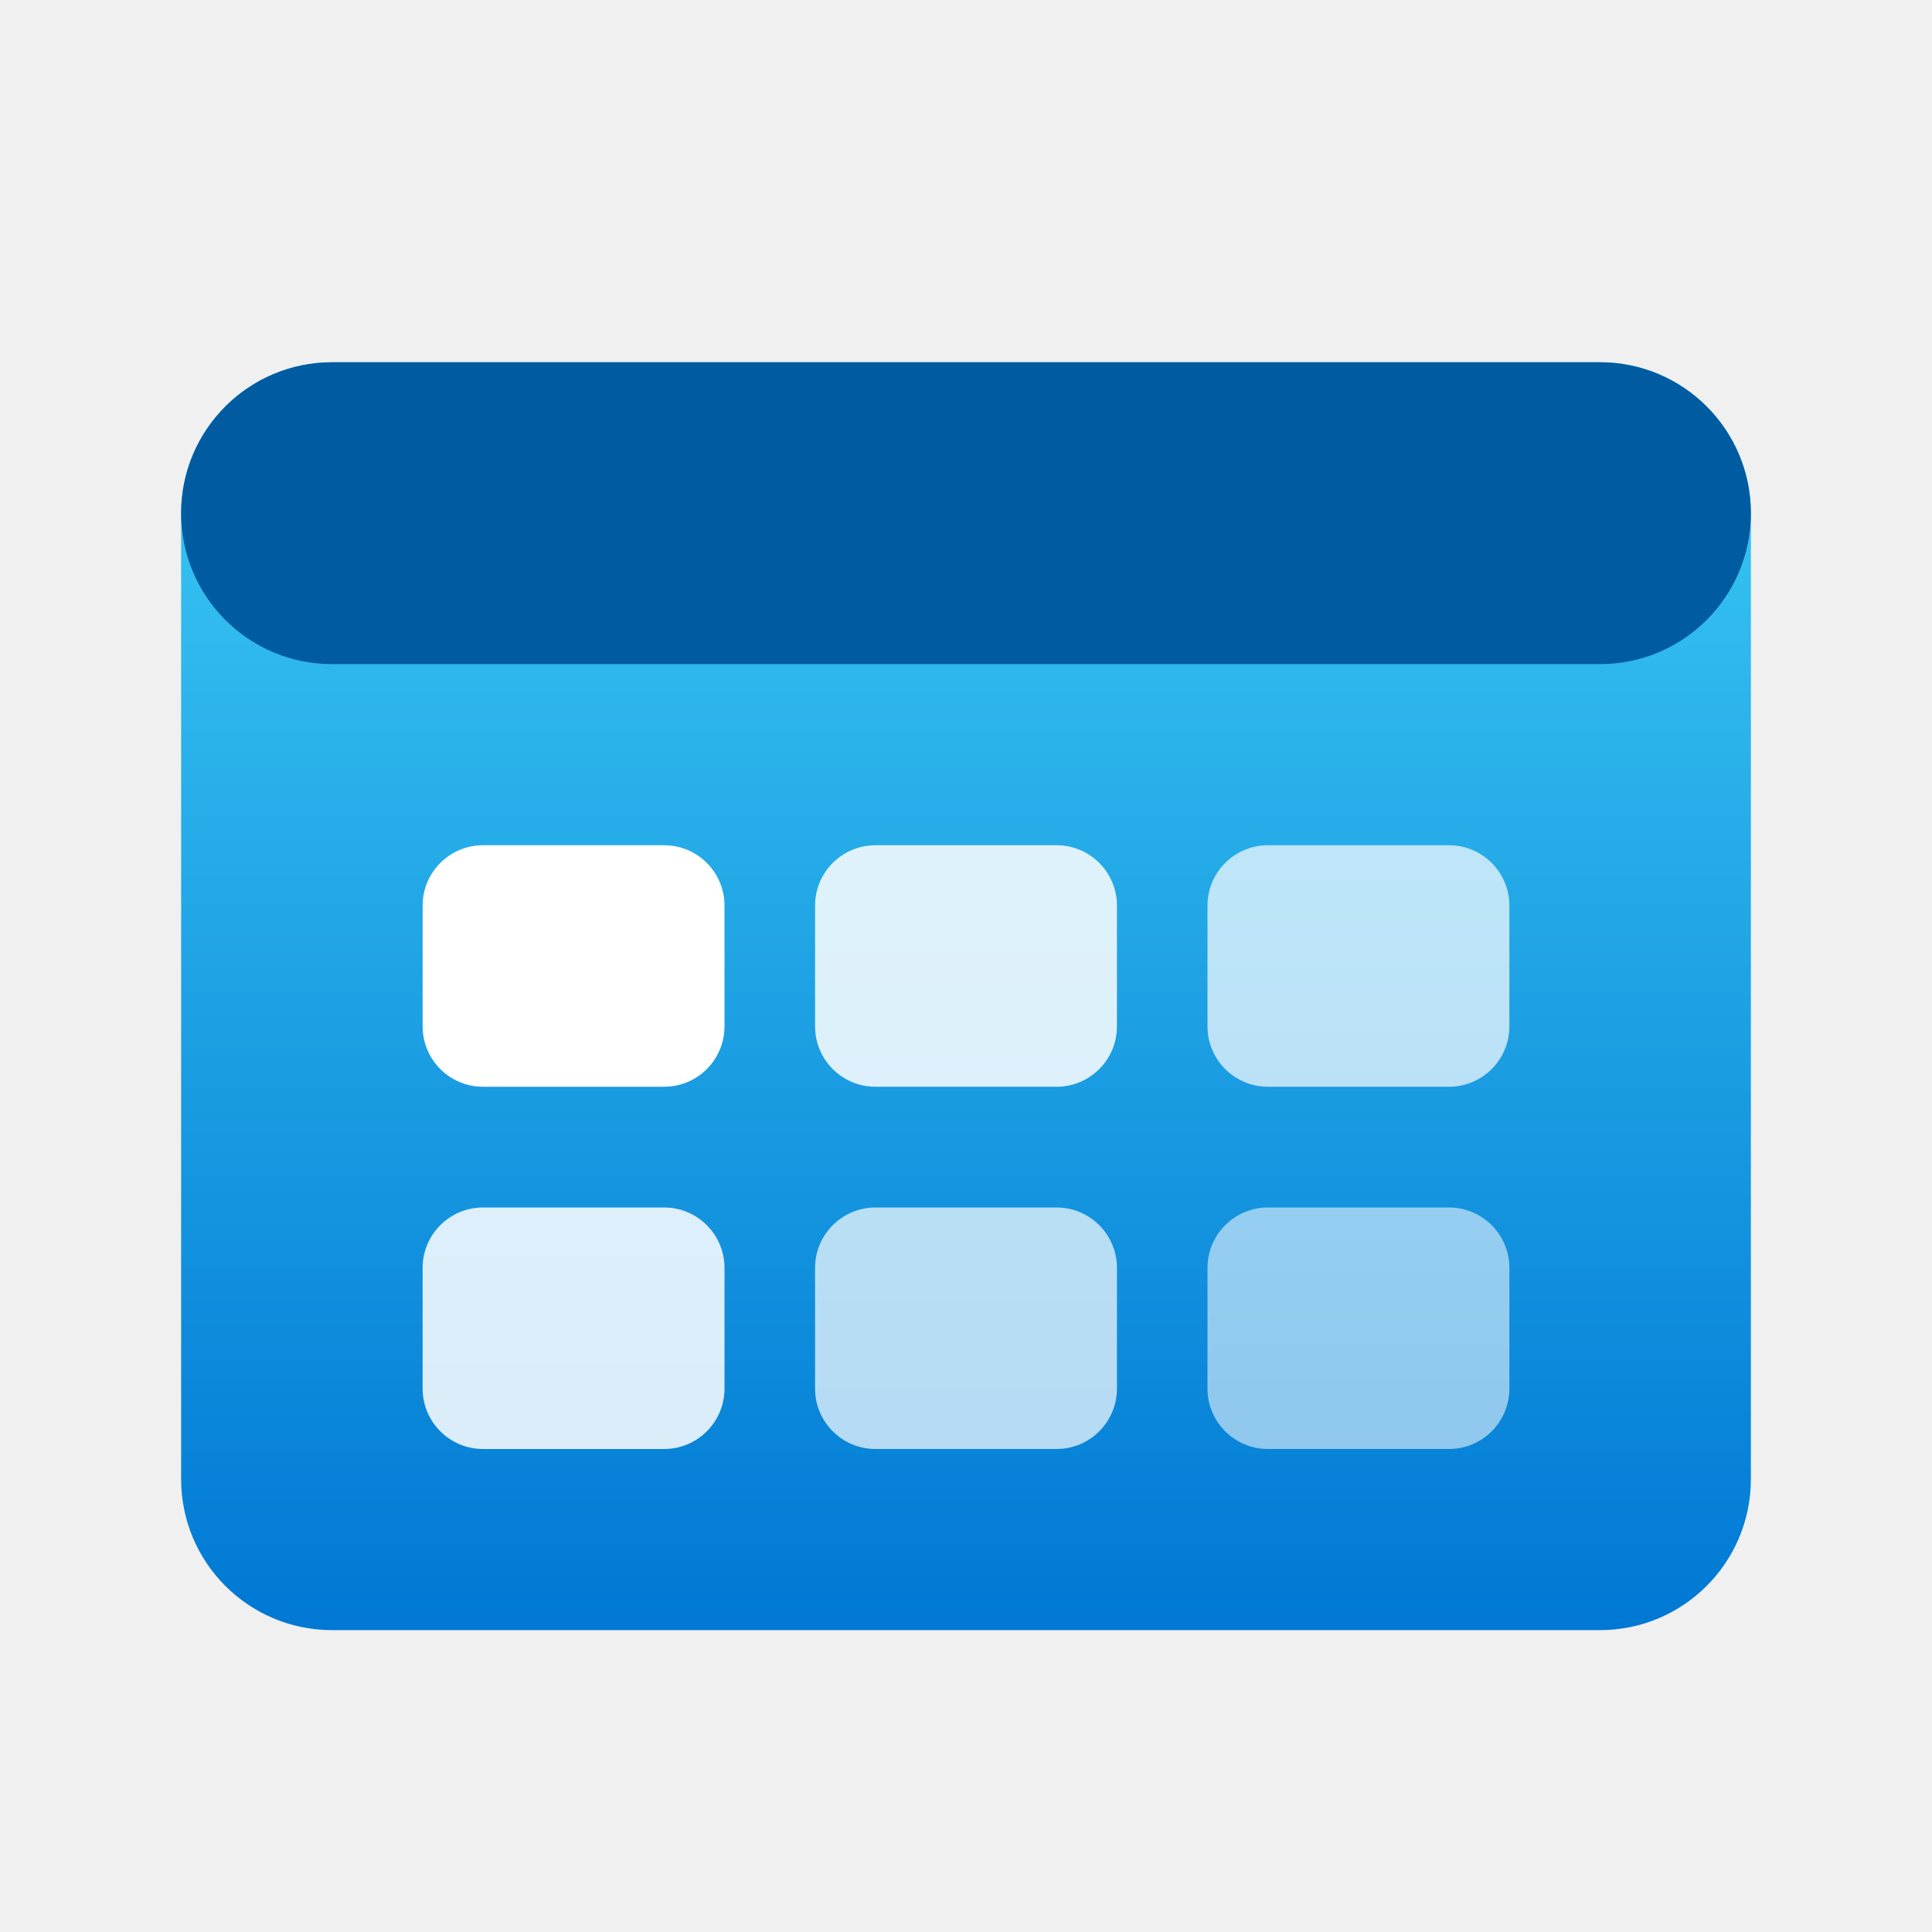
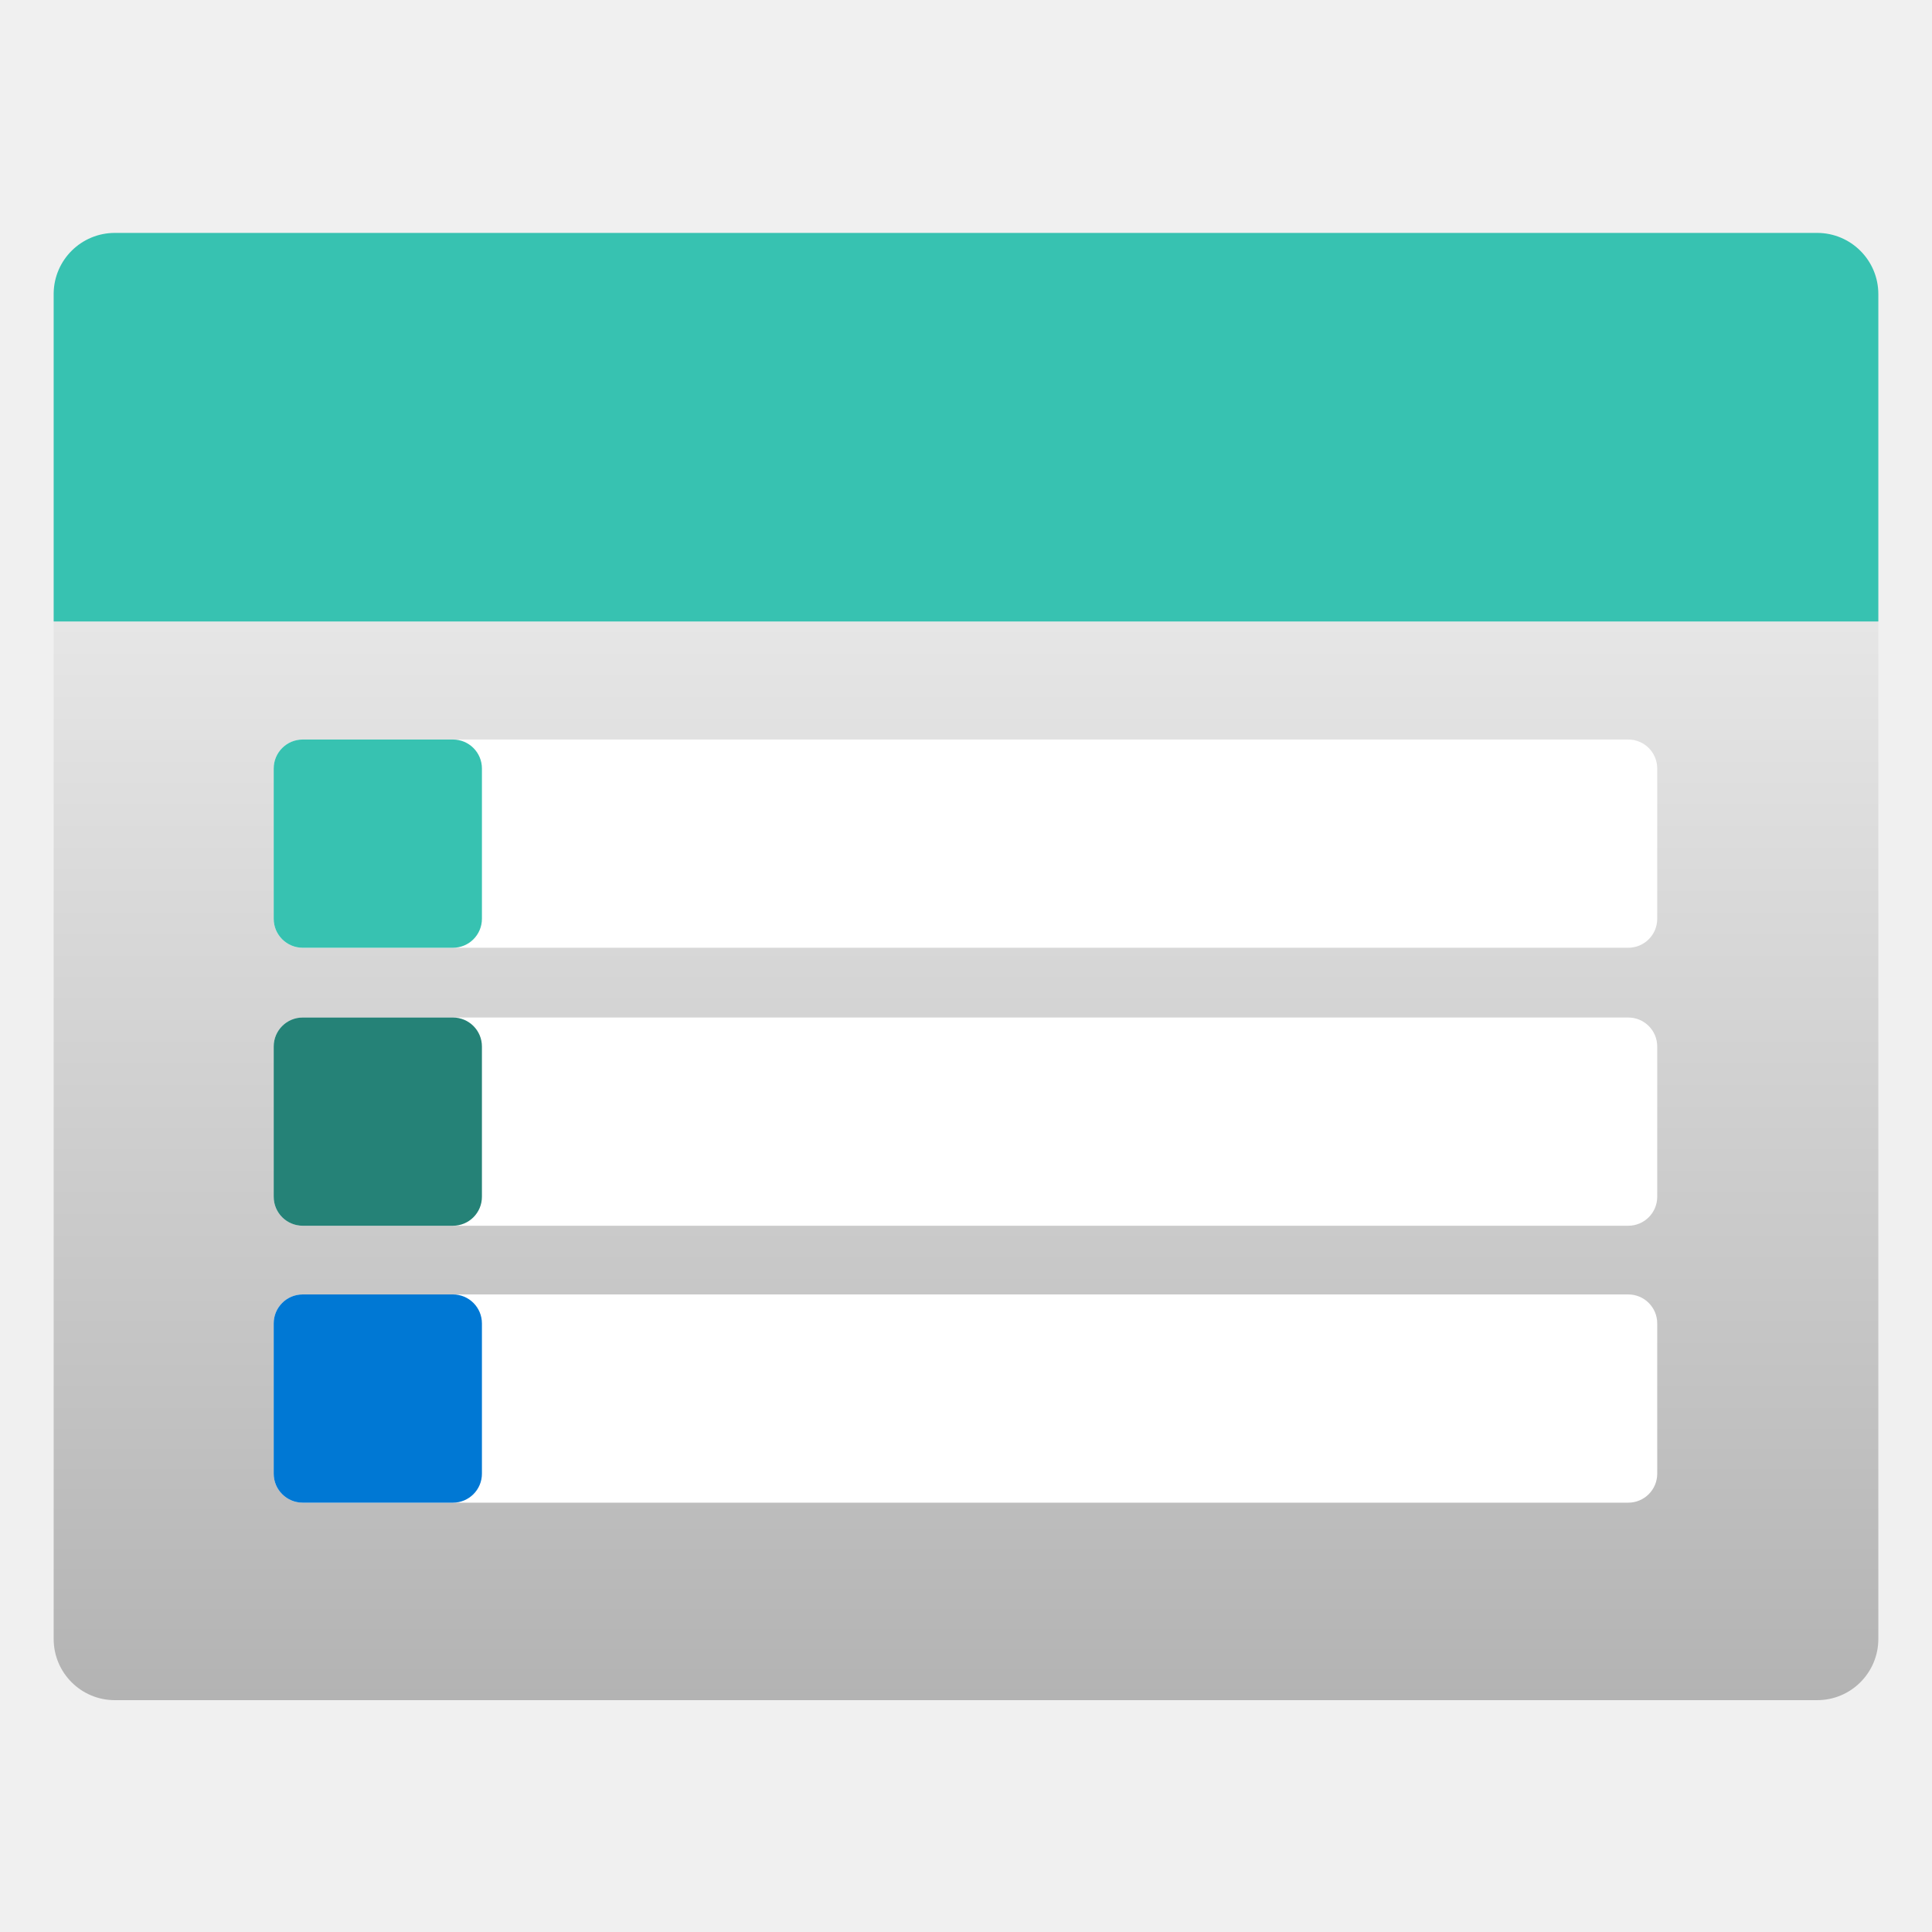
- <svg xmlns="http://www.w3.org/2000/svg" viewBox="0 0 32 32" width="32" height="32">
+ <svg xmlns="http://www.w3.org/2000/svg" viewBox="0 0 18 18" width="24" height="24">
  <defs>
-     <linearGradient id="az-g" x1="0" y1="0" x2="0" y2="1">
-       <stop offset="0" stop-color="#3ccbf4" />
-       <stop offset="1" stop-color="#0078d4" />
+     <linearGradient id="st-body" x1="9" y1="15.83" x2="9" y2="5.79" gradientUnits="userSpaceOnUse">
+       <stop offset="0" stop-color="#b3b3b3" />
+       <stop offset=".26" stop-color="#c1c1c1" />
+       <stop offset="1" stop-color="#e6e6e6" />
    </linearGradient>
  </defs>
-   <rect x="3" y="6" width="26" height="21" rx="2.5" fill="url(#az-g)" />
-   <rect x="3" y="6" width="26" height="5" rx="2.5" fill="#005ba1" />
-   <rect x="7" y="14" width="5" height="4" rx="1" fill="#fff" />
-   <rect x="13.5" y="14" width="5" height="4" rx="1" fill="#fff" opacity=".85" />
-   <rect x="20" y="14" width="5" height="4" rx="1" fill="#fff" opacity=".7" />
-   <rect x="7" y="20" width="5" height="4" rx="1" fill="#fff" opacity=".85" />
-   <rect x="13.5" y="20" width="5" height="4" rx="1" fill="#fff" opacity=".7" />
-   <rect x="20" y="20" width="5" height="4" rx="1" fill="#fff" opacity=".55" />
+   <path d="M.5 5.79h17v9.48a.57.57 0 0 1-.57.57H1.07a.57.57 0 0 1-.57-.57V5.79z" fill="url(#st-body)" />
+   <path d="M1.07 2.17h15.86a.57.57 0 0 1 .57.57v3.05H.5V2.73a.57.57 0 0 1 .57-.56z" fill="#37c2b1" />
+   <rect x="2.55" y="6.89" width="12.89" height="1.94" rx=".27" fill="#fff" />
+   <rect x="2.55" y="9.48" width="12.89" height="1.94" rx=".27" fill="#fff" />
+   <rect x="2.55" y="12.06" width="12.89" height="1.94" rx=".27" fill="#fff" />
+   <rect x="2.55" y="6.89" width="1.94" height="1.94" rx=".27" fill="#37c2b1" />
+   <rect x="2.55" y="9.48" width="1.94" height="1.94" rx=".27" fill="#258277" />
+   <rect x="2.55" y="12.06" width="1.94" height="1.94" rx=".27" fill="#0078d4" />
</svg>
